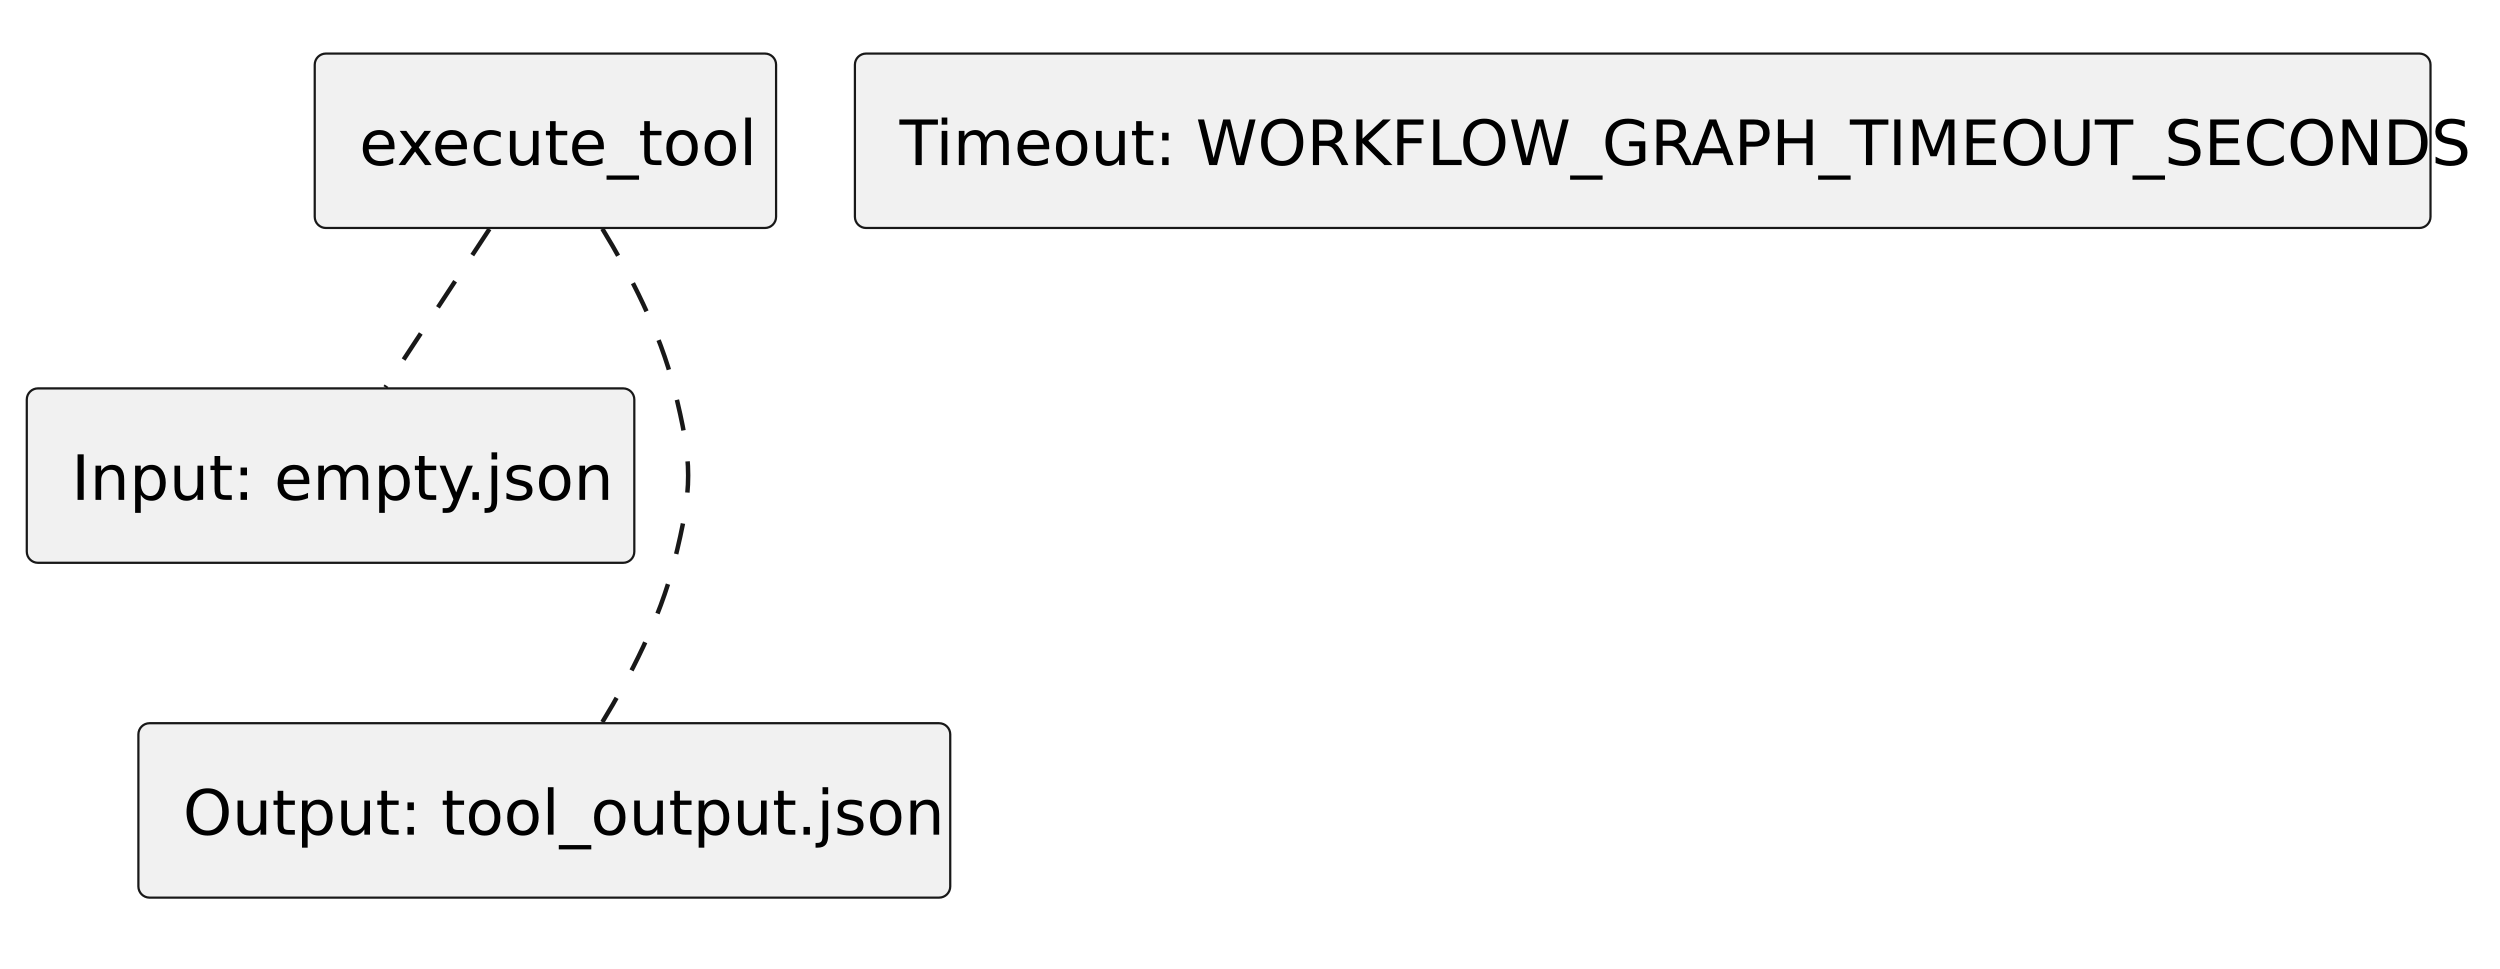
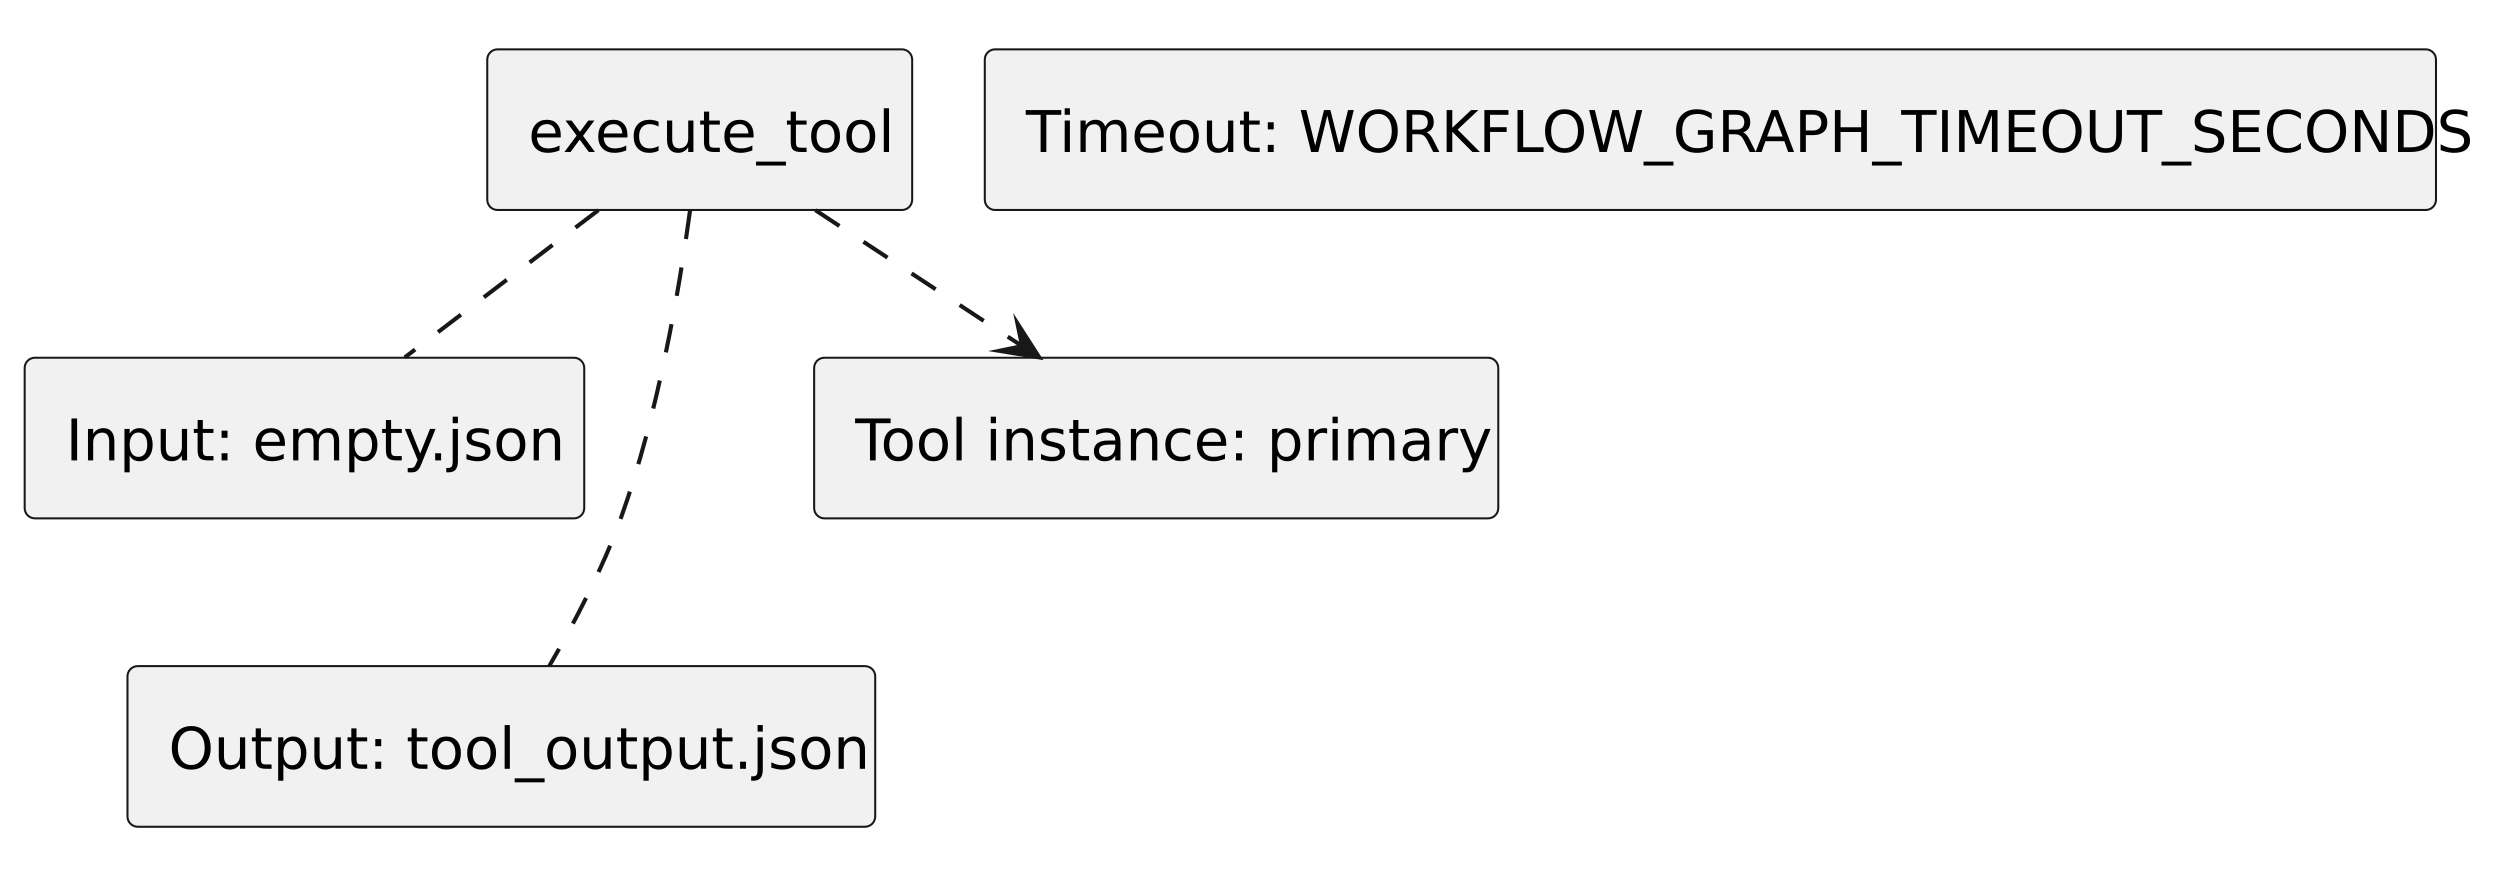
- <svg xmlns="http://www.w3.org/2000/svg" xmlns:xlink="http://www.w3.org/1999/xlink" version="1.1" data-diagram-type="DESCRIPTION" style="width:560px;height:217px;background:#FFFFFF;" width="560px" height="217px" viewBox="0 0 560 217" zoomAndPan="magnify" preserveAspectRatio="none" contentStyleType="text/css">
+ <svg xmlns="http://www.w3.org/2000/svg" xmlns:xlink="http://www.w3.org/1999/xlink" version="1.1" data-diagram-type="DESCRIPTION" style="width:608px;height:217px;background:#FFFFFF;" width="608px" height="217px" viewBox="0 0 608 217" zoomAndPan="magnify" preserveAspectRatio="none" contentStyleType="text/css">
  <defs />
  <g font-family="DejaVu Sans, Liberation Sans, Arial, sans-serif" lengthAdjust="spacing">
    <g class="entity" data-qualified-name="n0" id="ent0001" data-source-line="5">
      <a target="_top" href="//github.com/gorban/api-agent/blob/_____switch_branch_____/demo/simple/workflows/components/execute_tool.md.html" xlink:href="//github.com/gorban/api-agent/blob/_____switch_branch_____/demo/simple/workflows/components/execute_tool.md.html" xlink:type="simple" xlink:actuate="onRequest" xlink:show="new" title="//github.com/gorban/api-agent/blob/_____switch_branch_____/demo/simple/workflows/components/execute_tool.md.html" xlink:title="//github.com/gorban/api-agent/blob/_____switch_branch_____/demo/simple/workflows/components/execute_tool.md.html">
-         <rect x="70.5" y="12" width="103.342" height="39.068" fill="#F1F1F1" style="stroke:#181818;stroke-width:0.5;" rx="2.5" ry="2.5" />
-         <text x="80.5" y="36.966" fill="#000" font-size="14" textLength="83.342">execute_tool</text>
+         <rect x="118.5" y="12" width="103.342" height="39.068" fill="#F1F1F1" style="stroke:#181818;stroke-width:0.5;" rx="2.5" ry="2.5" />
+         <text x="128.5" y="36.966" fill="#000" font-size="14" textLength="83.342">execute_tool</text>
      </a>
    </g>
    <g class="entity" data-qualified-name="ref0" id="ent0002" data-source-line="6">
      <a target="_top" href="//github.com/gorban/api-agent/blob/_____switch_branch_____/demo/simple/schemas/empty.json" xlink:href="//github.com/gorban/api-agent/blob/_____switch_branch_____/demo/simple/schemas/empty.json" xlink:type="simple" xlink:actuate="onRequest" xlink:show="new" title="//github.com/gorban/api-agent/blob/_____switch_branch_____/demo/simple/schemas/empty.json" xlink:title="//github.com/gorban/api-agent/blob/_____switch_branch_____/demo/simple/schemas/empty.json">
        <rect x="6" y="87" width="136.088" height="39.068" fill="#F1F1F1" style="stroke:#181818;stroke-width:0.5;" rx="2.5" ry="2.5" />
        <text x="16" y="111.966" fill="#000" font-size="14" textLength="116.088">Input: empty.json</text>
      </a>
    </g>
    <g class="entity" data-qualified-name="ref1" id="ent0004" data-source-line="8">
      <a target="_top" href="//github.com/gorban/api-agent/blob/_____switch_branch_____/demo/simple/schemas/tool_output.json" xlink:href="//github.com/gorban/api-agent/blob/_____switch_branch_____/demo/simple/schemas/tool_output.json" xlink:type="simple" xlink:actuate="onRequest" xlink:show="new" title="//github.com/gorban/api-agent/blob/_____switch_branch_____/demo/simple/schemas/tool_output.json" xlink:title="//github.com/gorban/api-agent/blob/_____switch_branch_____/demo/simple/schemas/tool_output.json">
        <rect x="31" y="162" width="181.853" height="39.068" fill="#F1F1F1" style="stroke:#181818;stroke-width:0.5;" rx="2.5" ry="2.5" />
        <text x="41" y="186.966" fill="#000" font-size="14" textLength="161.853">Output: tool_output.json</text>
      </a>
    </g>
-     <g class="entity" data-qualified-name="timeout2" id="ent0007" data-source-line="11">
+     <g class="entity" data-qualified-name="toolbinding3" id="ent0007" data-source-line="11">
+       <a target="_top" href="//github.com/gorban/api-agent/blob/_____switch_branch_____/demo/simple/workflows/components/execute_tool.md.html#workflow-tool-node-execute_tool-primary" xlink:href="//github.com/gorban/api-agent/blob/_____switch_branch_____/demo/simple/workflows/components/execute_tool.md.html#workflow-tool-node-execute_tool-primary" xlink:type="simple" xlink:actuate="onRequest" xlink:show="new" title="//github.com/gorban/api-agent/blob/_____switch_branch_____/demo/simple/workflows/components/execute_tool.md.html#workflow-tool-node-execute_tool-primary" xlink:title="//github.com/gorban/api-agent/blob/_____switch_branch_____/demo/simple/workflows/components/execute_tool.md.html#workflow-tool-node-execute_tool-primary">
+         <rect x="198" y="87" width="166.383" height="39.068" fill="#F1F1F1" style="stroke:#181818;stroke-width:0.5;" rx="2.5" ry="2.5" />
+         <text x="208" y="111.966" fill="#000" font-size="14" textLength="146.383">Tool instance: primary</text>
+       </a>
+     </g>
+     <g class="entity" data-qualified-name="timeout2" id="ent0009" data-source-line="13">
      <a target="_top" href="//github.com/gorban/api-agent/blob/_____switch_branch_____/demo/simple/cfg/config.toml" xlink:href="//github.com/gorban/api-agent/blob/_____switch_branch_____/demo/simple/cfg/config.toml" xlink:type="simple" xlink:actuate="onRequest" xlink:show="new" title="//github.com/gorban/api-agent/blob/_____switch_branch_____/demo/simple/cfg/config.toml" xlink:title="//github.com/gorban/api-agent/blob/_____switch_branch_____/demo/simple/cfg/config.toml">
-         <rect x="191.5" y="12" width="352.933" height="39.068" fill="#F1F1F1" style="stroke:#181818;stroke-width:0.5;" rx="2.5" ry="2.5" />
-         <text x="201.5" y="36.966" fill="#000" font-size="14" textLength="332.933">Timeout: WORKFLOW_GRAPH_TIMEOUT_SECONDS</text>
+         <rect x="239.5" y="12" width="352.933" height="39.068" fill="#F1F1F1" style="stroke:#181818;stroke-width:0.5;" rx="2.5" ry="2.5" />
+         <text x="249.5" y="36.966" fill="#000" font-size="14" textLength="332.933">Timeout: WORKFLOW_GRAPH_TIMEOUT_SECONDS</text>
      </a>
    </g>
    <g class="link" data-entity-1="ent0001" data-entity-2="ent0002" id="lnk3" data-link-type="association">
-       <path d="M109.639,51.299 C102.472,62.198 93.479,75.876 86.319,86.764" style="stroke:#181818;stroke-width:1;stroke-dasharray:7,7;" fill="none" />
+       <path d="M145.527,51.11 C131.083,62.093 112.864,75.947 98.429,86.924" style="stroke:#181818;stroke-width:1;stroke-dasharray:7,7;" fill="none" />
    </g>
    <g class="link" data-entity-1="ent0001" data-entity-2="ent0004" id="lnk5" data-link-type="association">
-       <path d="M134.917,51.236 C141.1,61.341 147.835,74.313 151,87 C155.196,103.818 155.196,109.182 151,126 C147.835,138.687 141.1,151.659 134.917,161.764" style="stroke:#181818;stroke-width:1;stroke-dasharray:7,7;" fill="none" />
+       <path d="M167.816,51.202 C165.204,70.39 160.013,100.9 151,126 C146.509,138.508 139.564,151.686 133.597,161.95" style="stroke:#181818;stroke-width:1;stroke-dasharray:7,7;" fill="none" />
+     </g>
+     <g class="link" data-entity-1="ent0001" data-entity-2="ent0007" id="lnk8" data-link-type="dependency">
+       <polygon points="252.754,86.924,247.433,78.637,248.577,84.177,243.037,85.321,252.754,86.924" fill="#181818" style="stroke:#181818;stroke-width:1;stroke-linejoin:miter;stroke-miterlimit:10;" />
+       <path d="M198.297,51.11 C214.997,62.093 231.886,73.2 248.577,84.177" style="stroke:#181818;stroke-width:1;stroke-dasharray:7,7;" fill="none" />
    </g>
  </g>
</svg>
